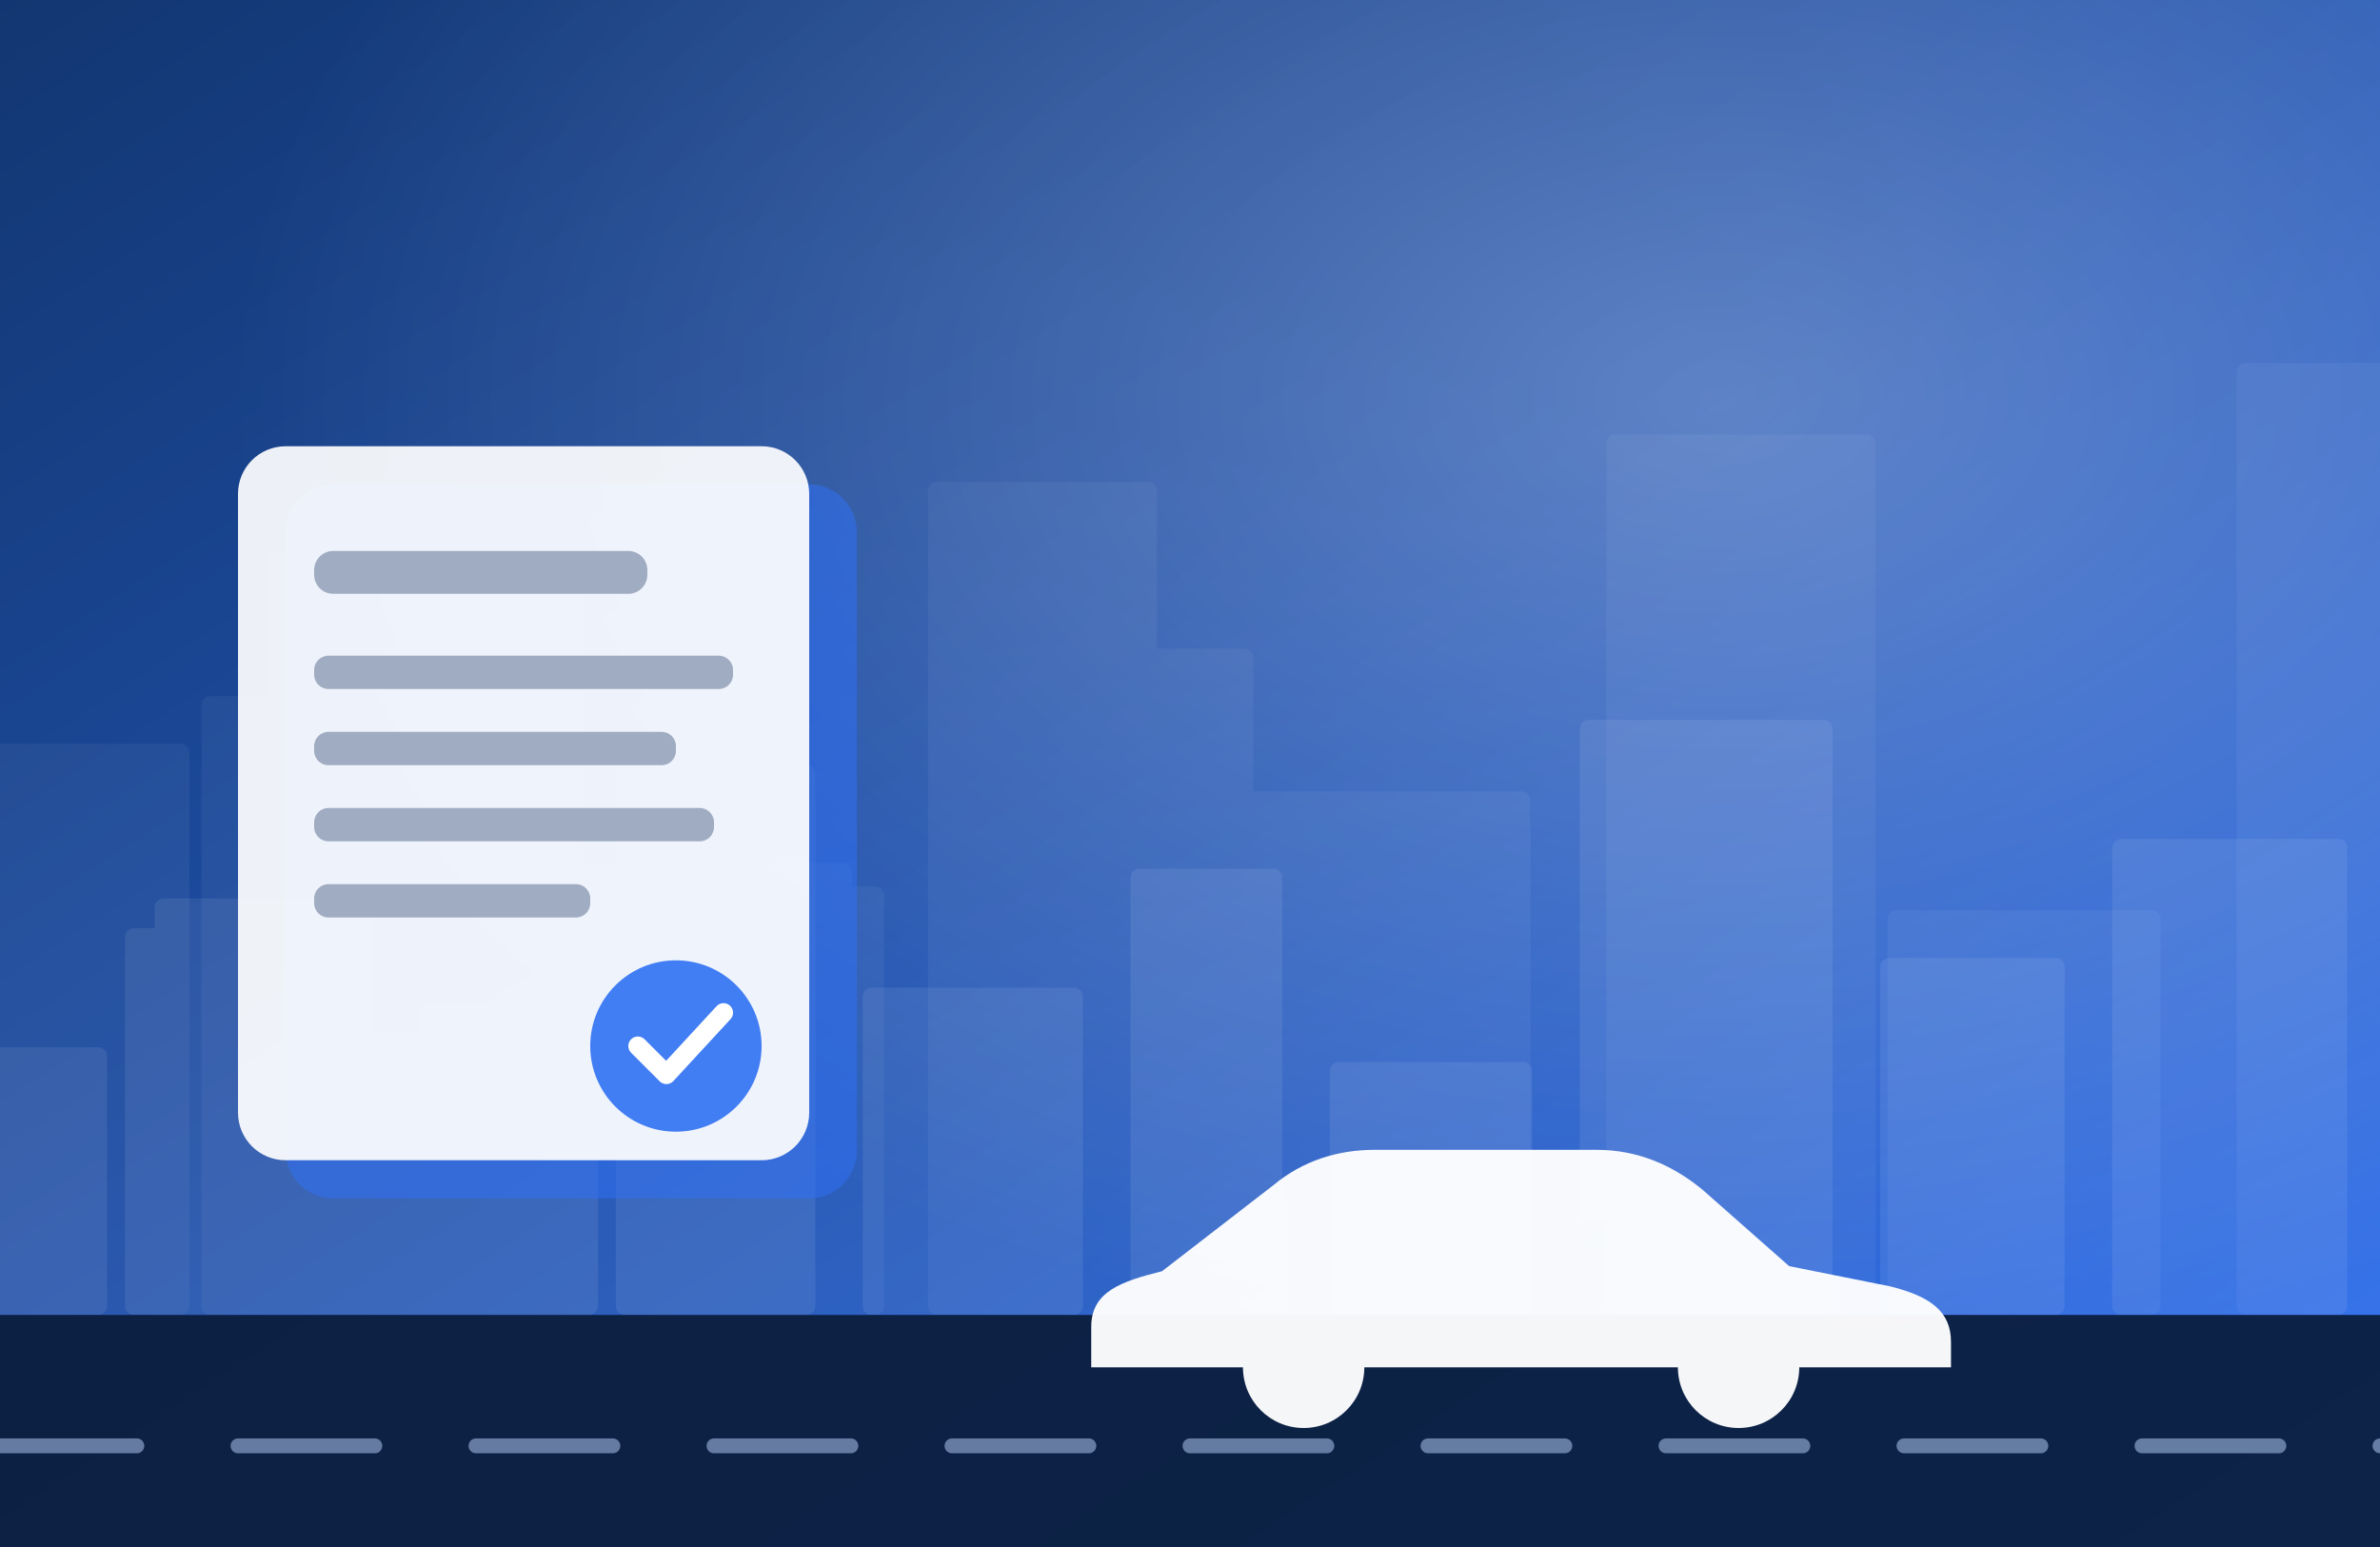
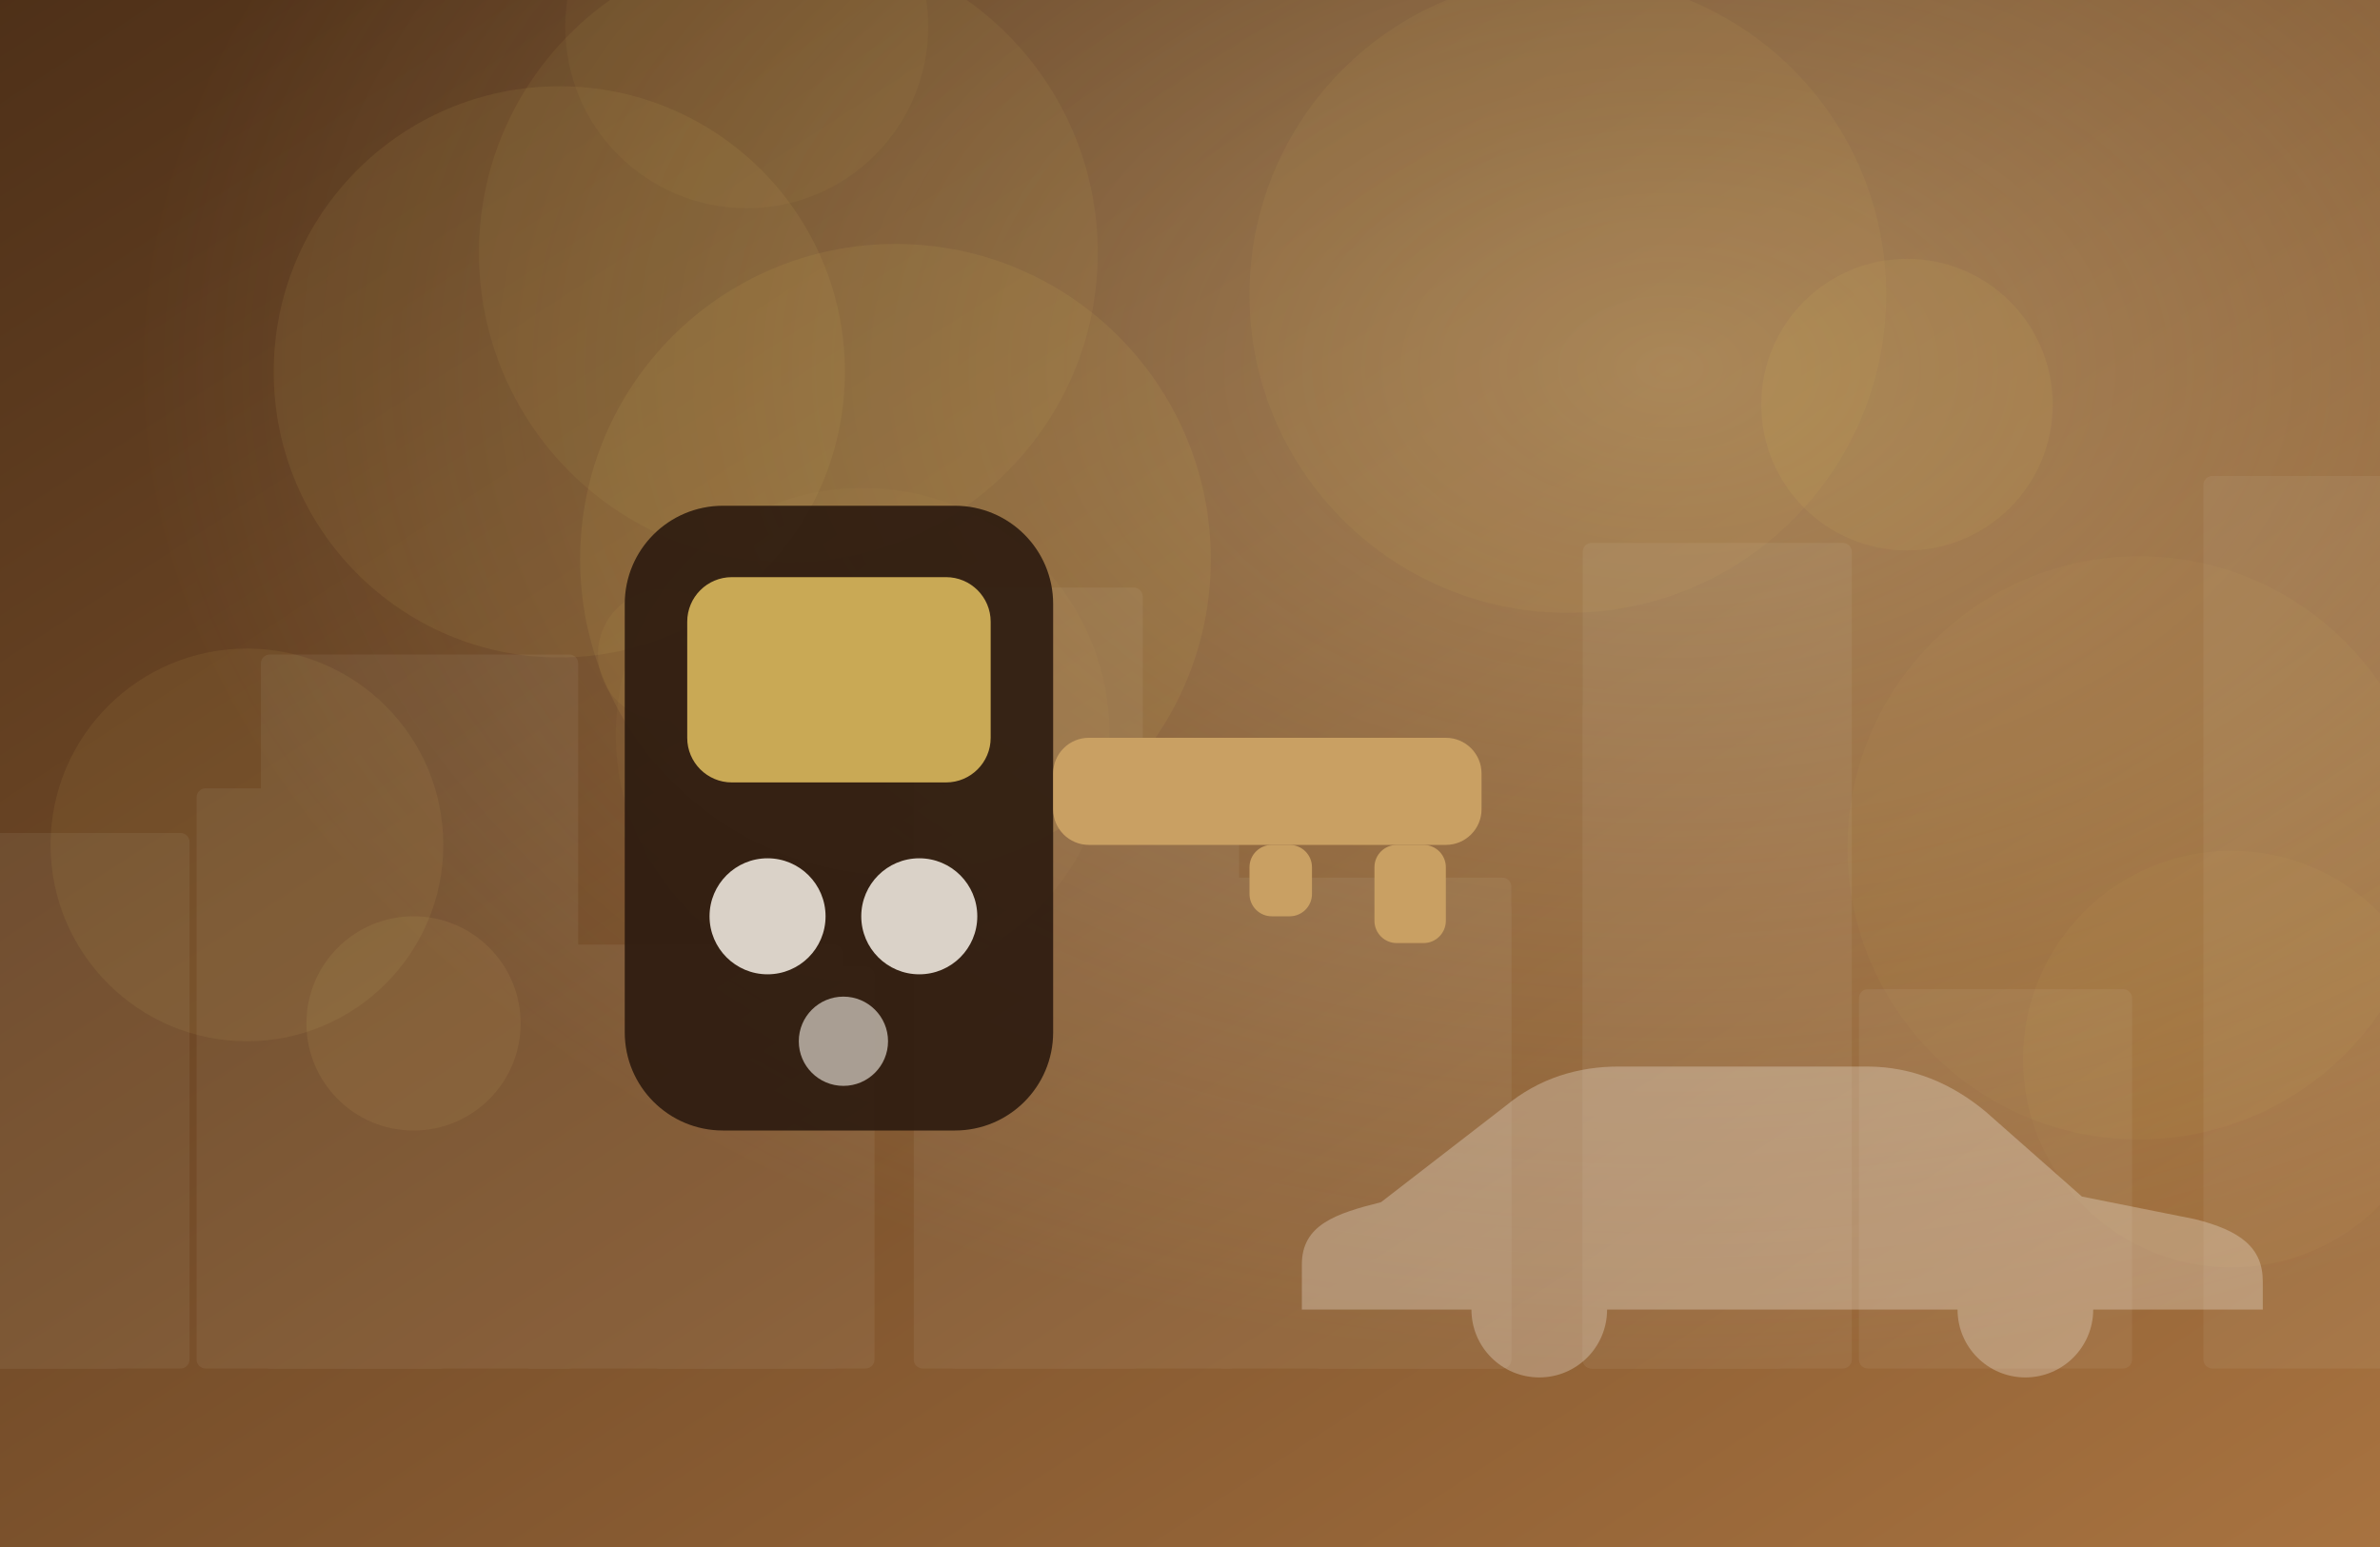
<svg xmlns="http://www.w3.org/2000/svg" viewBox="0 0 800 520" width="800" height="520" role="img">
  <defs>
    <linearGradient id="bg" x1="0" y1="0" x2="1" y2="1">
-       <stop offset="0" stop-color="#123670" />
-       <stop offset="1" stop-color="#2f70f2" />
+       <stop offset="0" stop-color="#4e3018" />
+       <stop offset="1" stop-color="#a87340" />
    </linearGradient>
-     <radialGradient id="glow" cx="72%" cy="26%" r="62%">
-       <stop offset="0" stop-color="#ffffff" stop-opacity=".28" />
-       <stop offset="1" stop-color="#ffffff" stop-opacity="0" />
+     <radialGradient id="glow" cx="70%" cy="24%" r="64%">
+       <stop offset="0" stop-color="#ffe6b0" stop-opacity=".34" />
+       <stop offset="1" stop-color="#ffe6b0" stop-opacity="0" />
    </radialGradient>
  </defs>
  <rect width="800" height="520" fill="url(#bg)" />
  <rect width="800" height="520" fill="url(#glow)" />
-   <g fill="#ffffff" opacity="0.05">
-     <rect x="-20" y="330" width="62.1" height="112" rx="3" />
-     <rect x="67.7" y="234" width="85.05" height="208" rx="3" />
-     <rect x="178.35" y="290" width="108" height="152" rx="3" />
-     <rect x="311.95" y="162" width="76.95" height="280" rx="3" />
-     <rect x="414.5" y="266" width="99.9" height="176" rx="3" />
-     <rect x="540" y="202" width="68.85" height="240" rx="3" />
-     <rect x="634.45" y="306" width="91.8" height="136" rx="3" />
-     <rect x="751.85" y="122" width="114.75" height="320" rx="3" />
-     <rect x="-20" y="250" width="83.7" height="192" rx="3" />
-     <rect x="89.3" y="186" width="106.65" height="256" rx="3" />
-     <rect x="221.55" y="298" width="75.6" height="144" rx="3" />
-     <rect x="322.75" y="218" width="98.55" height="224" rx="3" />
-     <rect x="446.9" y="274" width="67.5" height="168" rx="3" />
-     <rect x="540" y="146" width="90.45" height="296" rx="3" />
+   <circle cx="265" cy="85" r="104" fill="#d9b85c" opacity="0.075" />
+   <circle cx="527" cy="99" r="107" fill="#d9b85c" opacity="0.079" />
+   <circle cx="301" cy="188" r="106" fill="#d9b85c" opacity="0.105" />
+   <circle cx="290" cy="247" r="83" fill="#d9b85c" opacity="0.042" />
+   <circle cx="719" cy="285" r="98" fill="#d9b85c" opacity="0.055" />
+   <circle cx="188" cy="125" r="96" fill="#d9b85c" opacity="0.096" />
+   <circle cx="641" cy="136" r="49" fill="#d9b85c" opacity="0.105" />
+   <circle cx="83" cy="284" r="66" fill="#d9b85c" opacity="0.087" />
+   <circle cx="223" cy="220" r="22" fill="#d9b85c" opacity="0.074" />
+   <circle cx="251" cy="9" r="61" fill="#d9b85c" opacity="0.055" />
+   <circle cx="750" cy="356" r="70" fill="#d9b85c" opacity="0.056" />
+   <circle cx="139" cy="344" r="36" fill="#d9b85c" opacity="0.099" />
+   <g fill="#f7f1e7" opacity="0.07">
+     <rect x="-20" y="355" width="62.1" height="105" rx="3" />
+     <rect x="66.1" y="265" width="85.05" height="195" rx="3" />
+     <rect x="175.15" y="317.5" width="108" height="142.5" rx="3" />
+     <rect x="307.15" y="197.5" width="76.95" height="262.5" rx="3" />
+     <rect x="408.1" y="295" width="99.9" height="165" rx="3" />
+     <rect x="532" y="235" width="68.85" height="225" rx="3" />
+     <rect x="624.85" y="332.5" width="91.8" height="127.5" rx="3" />
+     <rect x="740.65" y="160" width="114.75" height="300" rx="3" />
+     <rect x="-20" y="280" width="83.7" height="180" rx="3" />
+     <rect x="87.7" y="220" width="106.65" height="240" rx="3" />
+     <rect x="218.35" y="325" width="75.6" height="135" rx="3" />
+     <rect x="317.95" y="250" width="98.55" height="210" rx="3" />
+     <rect x="440.5" y="302.5" width="67.5" height="157.5" rx="3" />
+     <rect x="532" y="182.5" width="90.45" height="277.5" rx="3" />
  </g>
-   <g fill="#ffffff" opacity="0.08">
-     <rect x="-20" y="372" width="46" height="70" rx="3" />
-     <rect x="42" y="312" width="63" height="130" rx="3" />
-     <rect x="121" y="347" width="80" height="95" rx="3" />
-     <rect x="217" y="267" width="57" height="175" rx="3" />
-     <rect x="290" y="332" width="74" height="110" rx="3" />
-     <rect x="380" y="292" width="51" height="150" rx="3" />
-     <rect x="447" y="357" width="68" height="85" rx="3" />
-     <rect x="531" y="242" width="85" height="200" rx="3" />
-     <rect x="632" y="322" width="62" height="120" rx="3" />
-     <rect x="710" y="282" width="79" height="160" rx="3" />
-     <rect x="-20" y="352" width="56" height="90" rx="3" />
-     <rect x="52" y="302" width="73" height="140" rx="3" />
-     <rect x="141" y="337" width="50" height="105" rx="3" />
-     <rect x="207" y="257" width="67" height="185" rx="3" />
-   </g>
-   <rect x="0" y="442" width="800" height="78" fill="#0a1c3a" opacity=".92" />
-   <g stroke="#bed6ff" stroke-width="5" stroke-linecap="round" opacity=".5" stroke-dasharray="46 34">
-     <line x1="0" y1="486" x2="800" y2="486" />
-   </g>
-   <g transform="translate(80 150) scale(1.6)">
-     <rect x="10" y="8" width="120" height="150" rx="10" fill="#2f70f2" opacity=".55" />
-     <rect x="0" y="0" width="120" height="150" rx="10" fill="#ffffff" opacity=".92" />
-     <g fill="#0c2856" opacity=".35">
-       <rect x="16" y="22" width="70" height="9" rx="4" />
-       <rect x="16" y="44" width="88" height="7" rx="3" />
-       <rect x="16" y="60" width="76" height="7" rx="3" />
-       <rect x="16" y="76" width="84" height="7" rx="3" />
-       <rect x="16" y="92" width="58" height="7" rx="3" />
-     </g>
-     <circle cx="92" cy="126" r="18" fill="#2f70f2" opacity=".9" />
-     <path d="M84 126l6 6 12-13" stroke="#ffffff" stroke-width="4" fill="none" stroke-linecap="round" stroke-linejoin="round" />
-   </g>
-   <g transform="translate(360 361) scale(1.7)" fill="#ffffff" opacity="0.96">
+   <g transform="translate(430 330) scale(1.9)" fill="#f7f1e7" opacity="0.3">
    <path d="M4 50c0-7 6-9 14-11l22-17c6-5 13-7 20-7h44c8 0 15 3 21 8l17 15 20 4c8 2 12 5 12 11v5H4z" />
    <circle cx="46" cy="58" r="12" />
    <circle cx="132" cy="58" r="12" />
  </g>
+   <g transform="translate(210 170) scale(1.5)">
+     <rect x="0" y="0" width="96" height="140" rx="22" fill="#2b1a0e" opacity=".9" />
+     <rect x="14" y="16" width="68" height="46" rx="10" fill="#d9b85c" opacity=".9" />
+     <circle cx="32" cy="92" r="13" fill="#f7f1e7" opacity=".85" />
+     <circle cx="66" cy="92" r="13" fill="#f7f1e7" opacity=".85" />
+     <circle cx="49" cy="120" r="10" fill="#f7f1e7" opacity=".6" />
+     <rect x="96" y="52" width="96" height="24" rx="8" fill="#c9a063" />
+     <rect x="168" y="76" width="16" height="22" rx="5" fill="#c9a063" />
+     <rect x="140" y="76" width="14" height="16" rx="5" fill="#c9a063" />
+   </g>
</svg>
